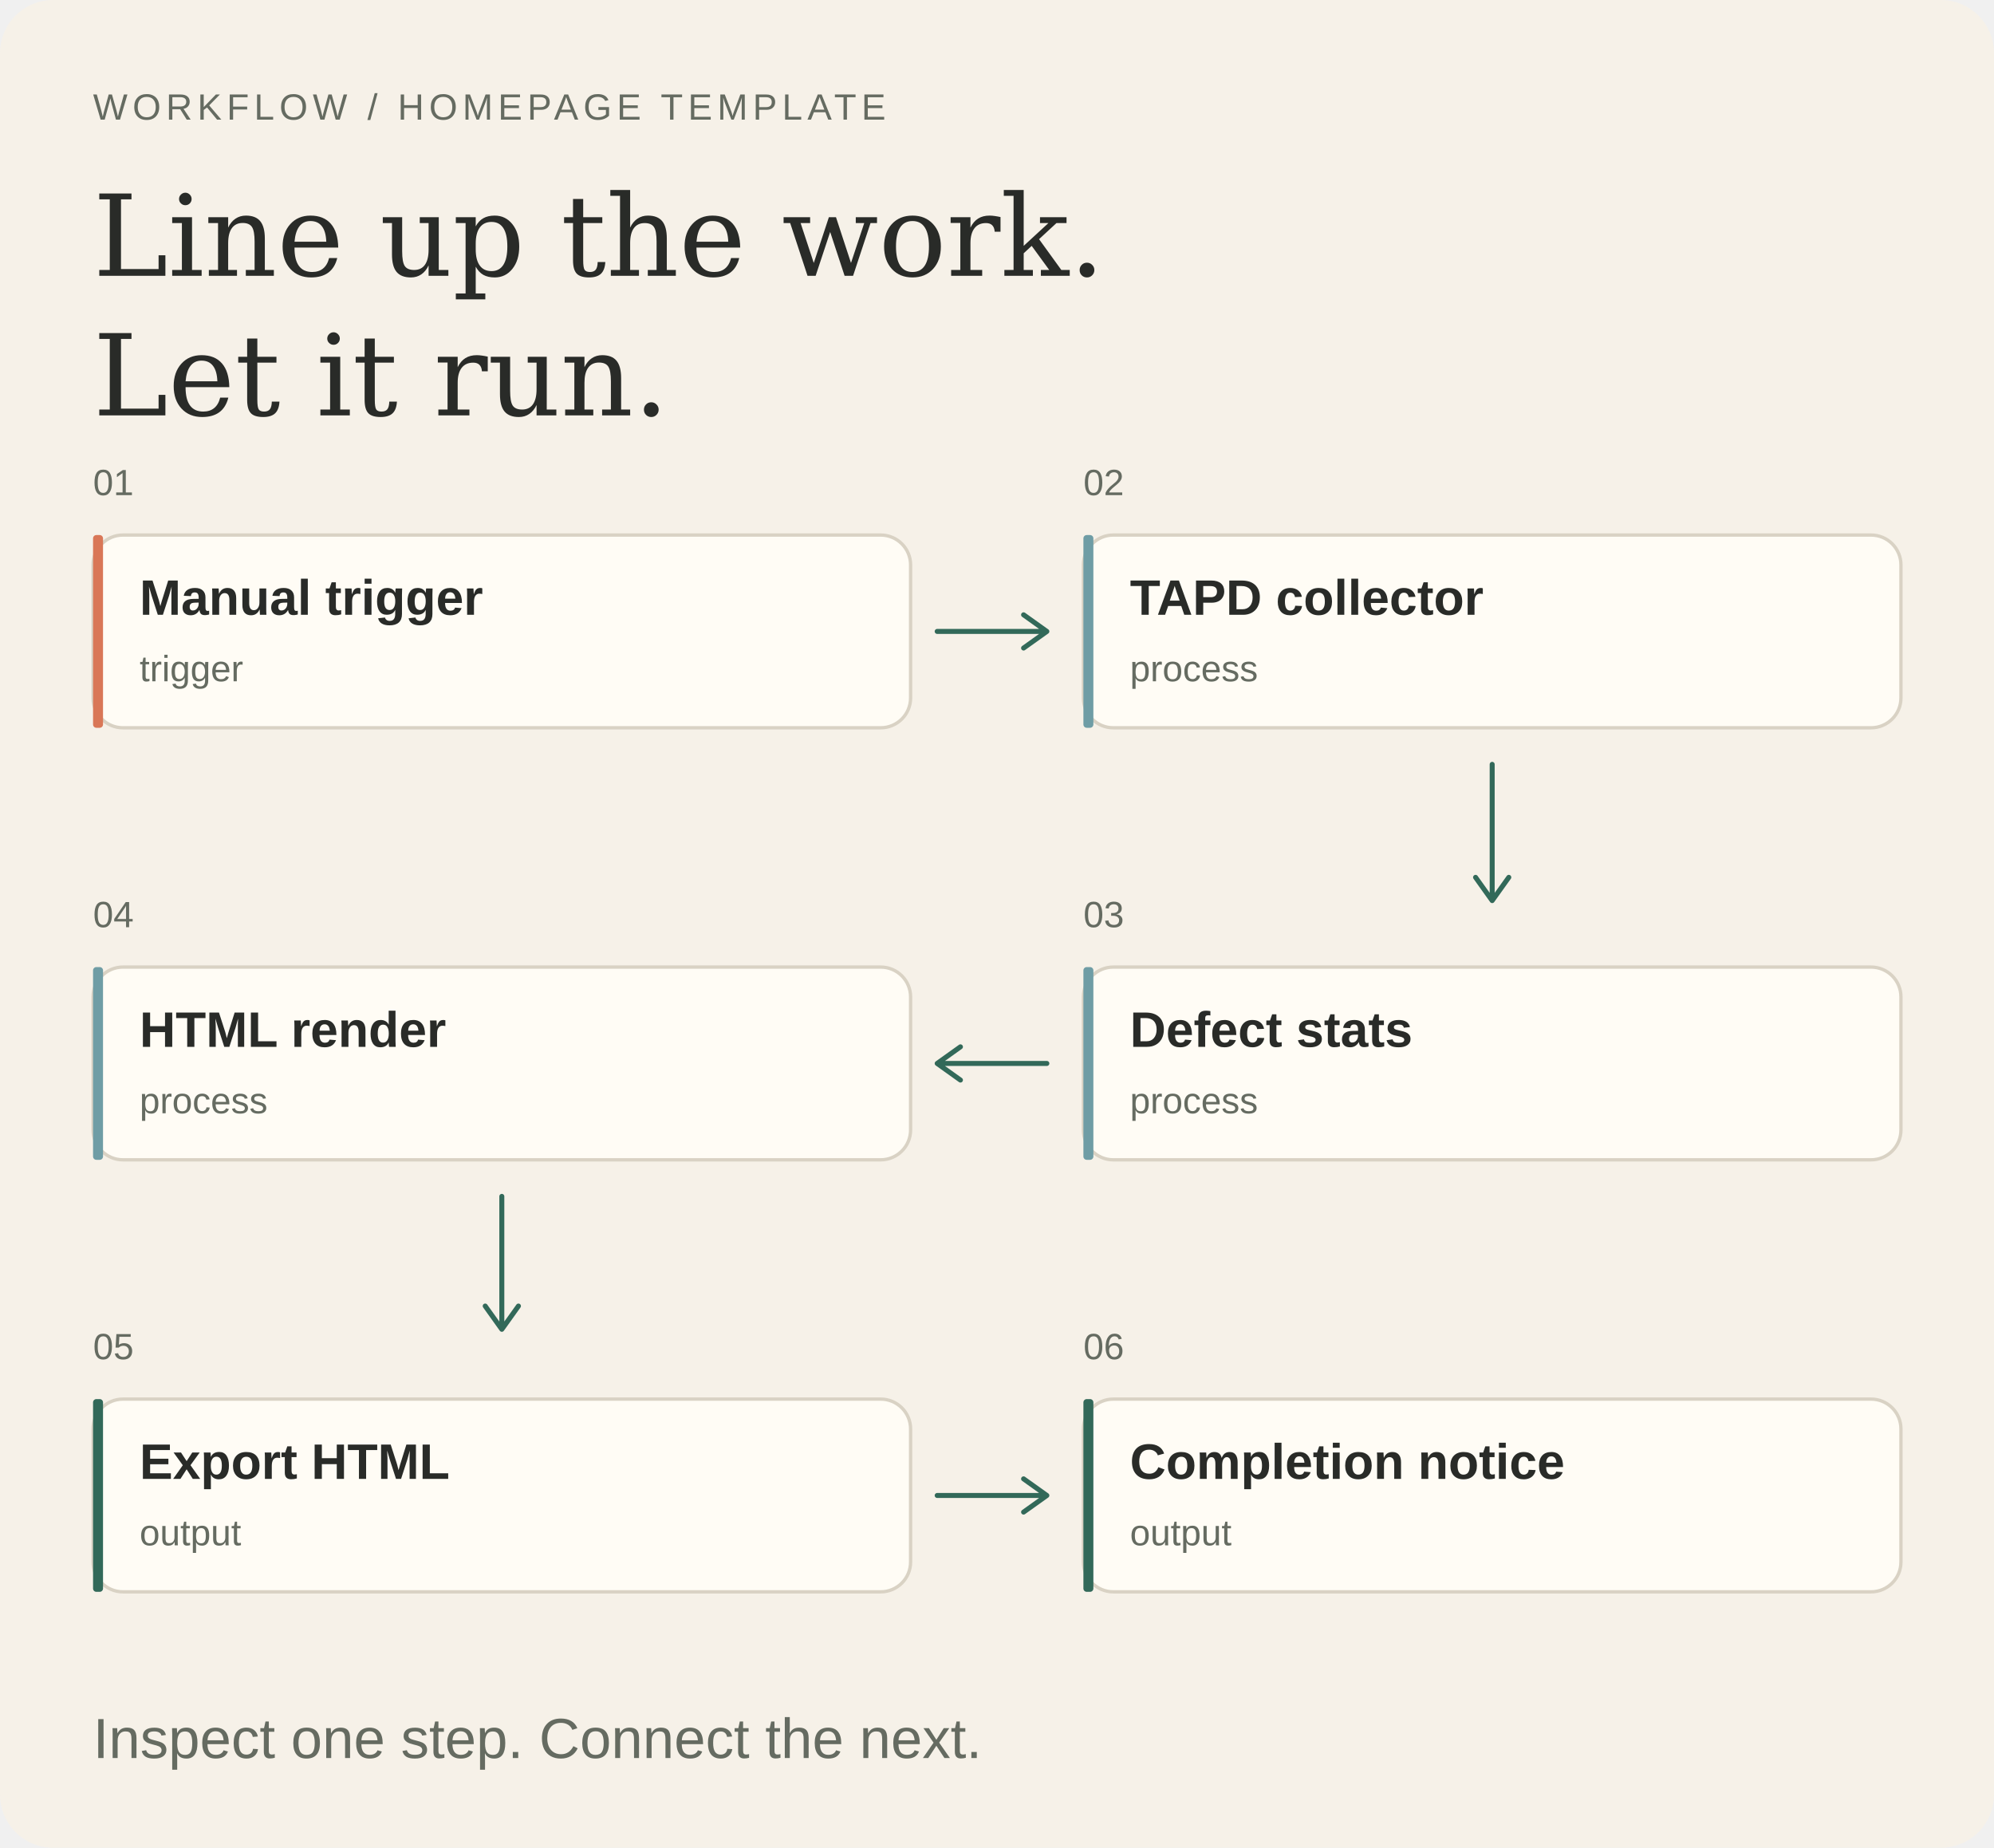
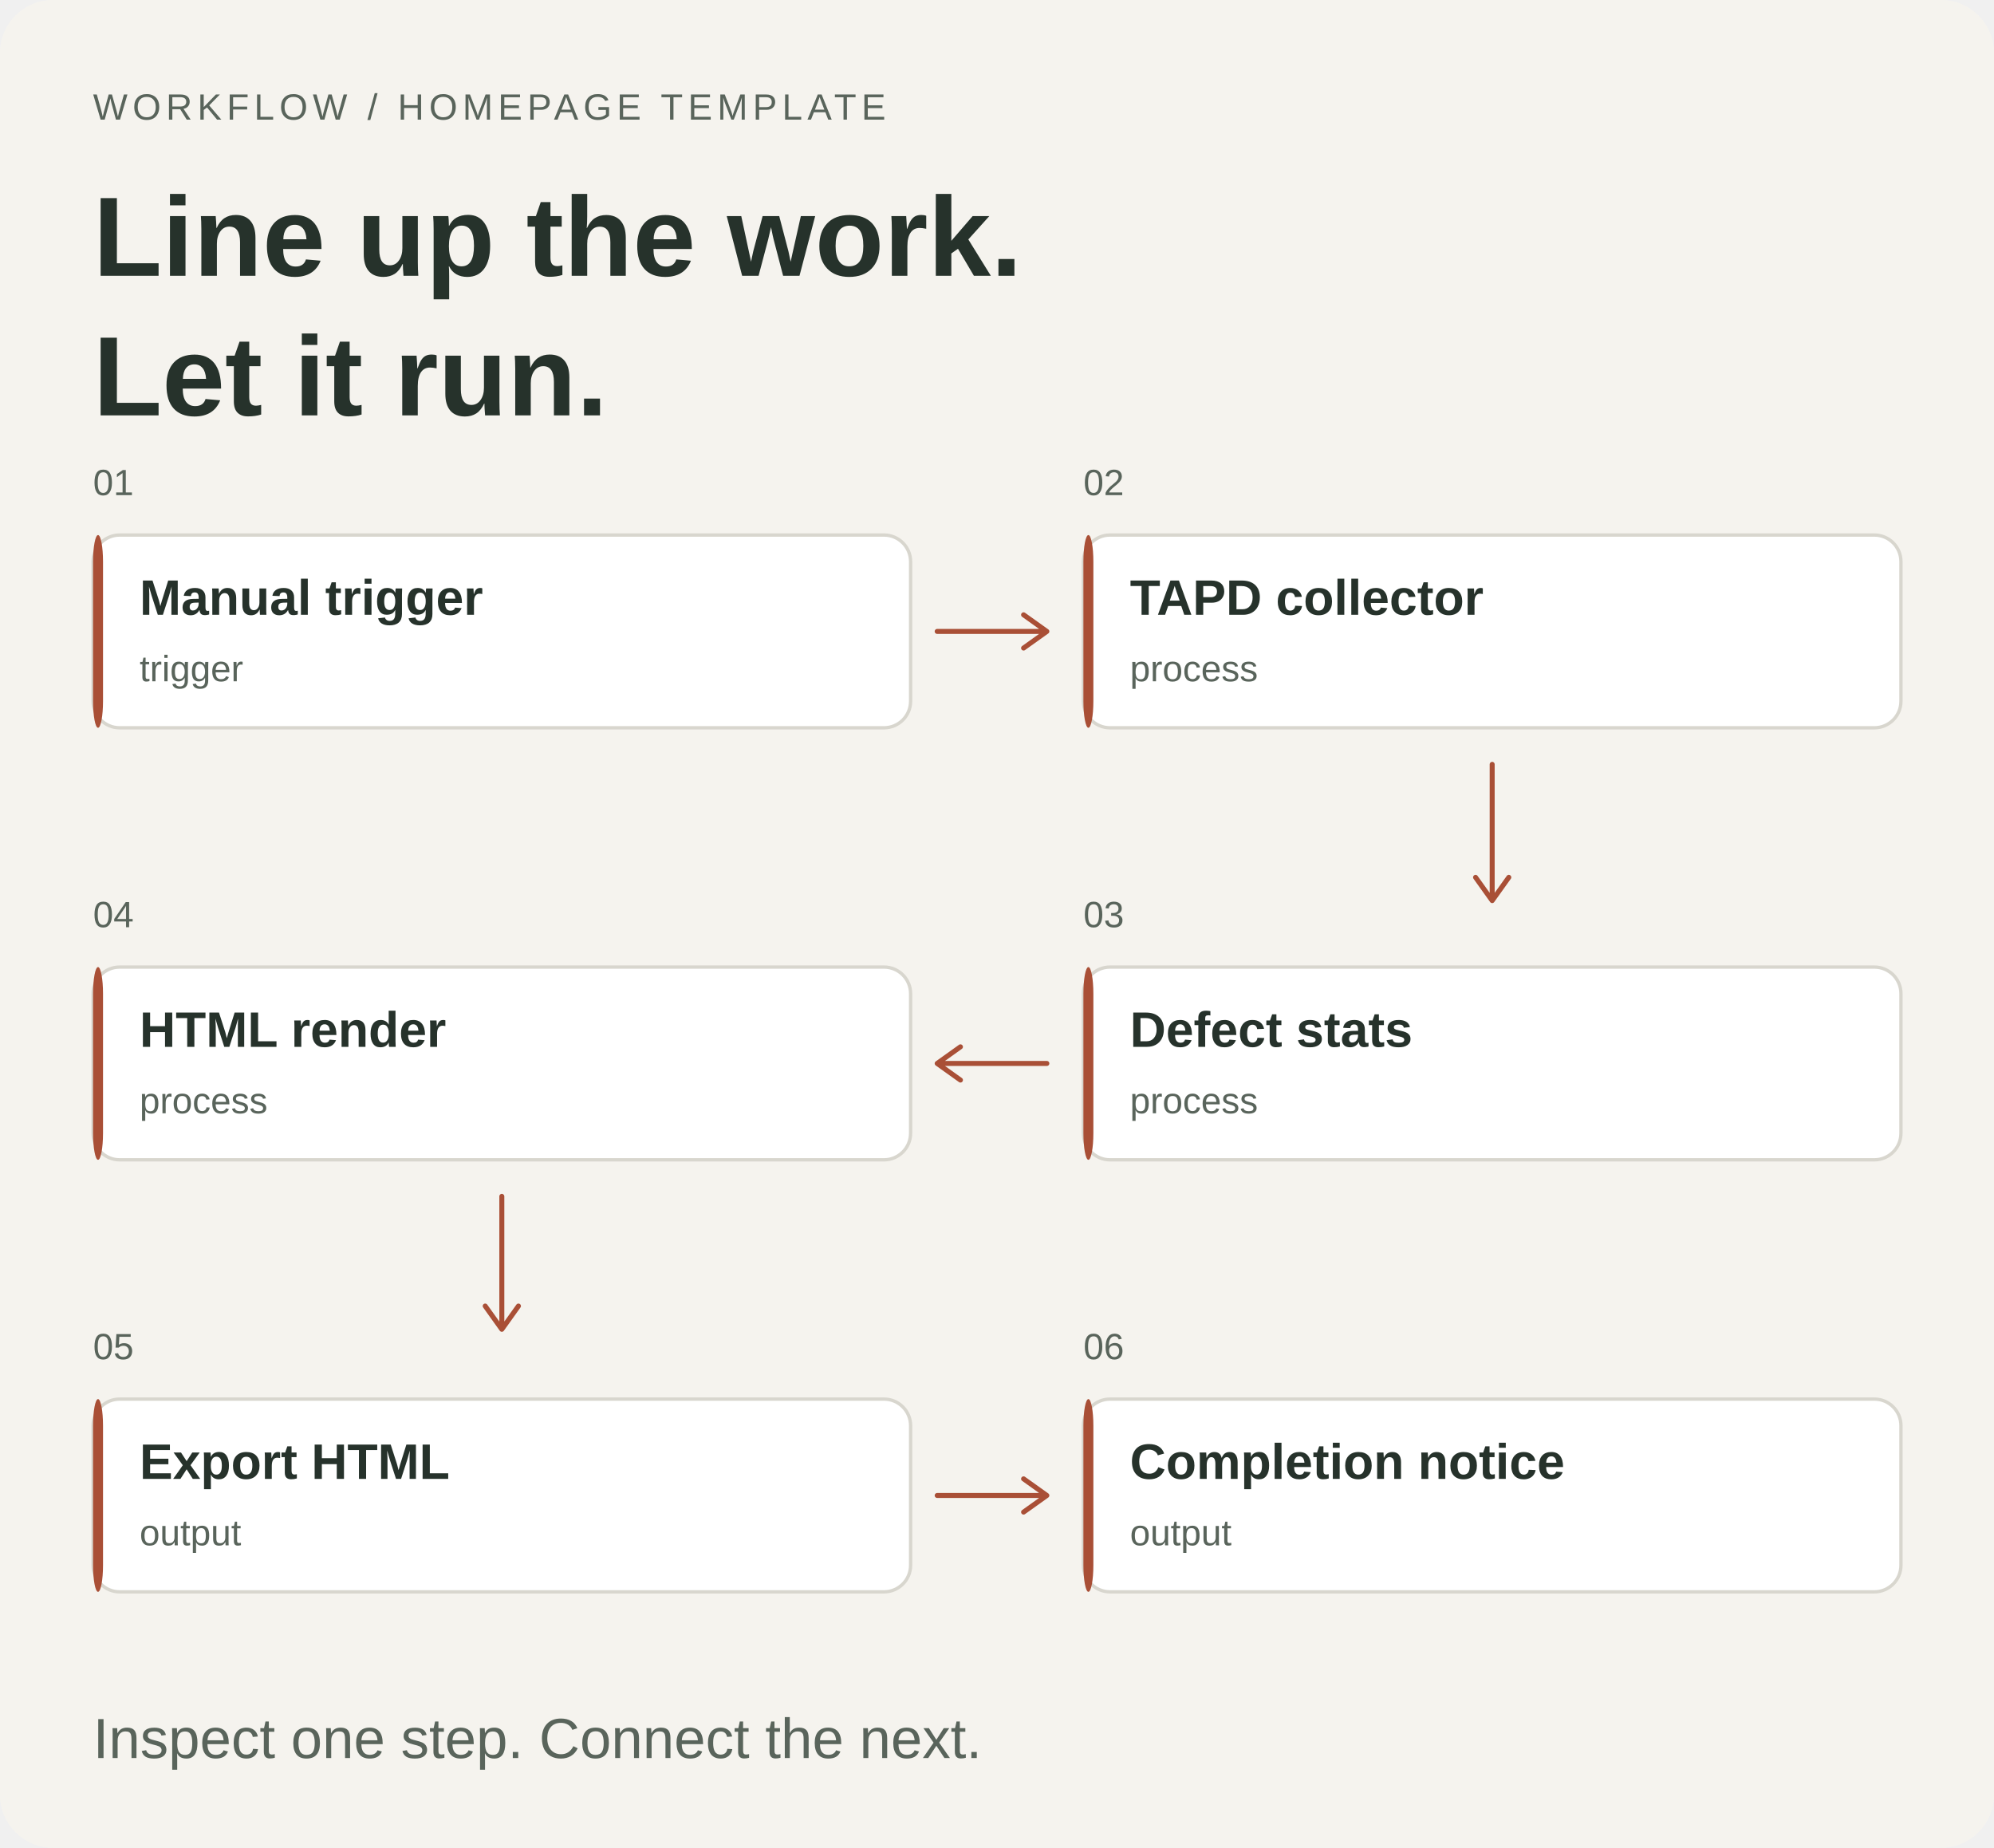
<svg xmlns="http://www.w3.org/2000/svg" width="600" height="556" viewBox="0 0 600 556" role="img" aria-labelledby="title">
  <defs>
+     <clipPath id="frame">
+       <rect x="0" y="0" width="600" height="556" rx="16" />
+     </clipPath>
    <pattern id="dots" width="18" height="18" patternUnits="userSpaceOnUse">
-       <circle cx="2" cy="2" r=".75" fill="#777" opacity=".24" />
+       <circle cx="2" cy="2" r=".75" fill="#D8D6CE" opacity=".24" />
    </pattern>
  </defs>
-   <rect x="0" y="0" width="600" height="556" rx="16" fill="#f6f1e8" />
-   <text x="28" y="36" font-size="11" fill="#656b61" font-weight="400" font-family="Arial, Helvetica, sans-serif" letter-spacing="1.5">WORKFLOW / HOMEPAGE TEMPLATE</text>
-   <text x="28" y="83" font-size="34" fill="#292b28" font-weight="500" font-family="Georgia, DejaVu Serif, serif">Line up the work.</text>
-   <text x="28" y="125" font-size="34" fill="#292b28" font-weight="500" font-family="Georgia, DejaVu Serif, serif">Let it run.</text>
-   <rect x="28" y="161" width="246" height="58" rx="9" fill="#fffcf5" stroke="#d9d2c4" />
-   <rect x="28" y="161" width="3" height="58" rx="1" fill="#D97757" />
-   <text x="42" y="185" font-size="15" fill="#292b28" font-weight="600" font-family="Arial, Helvetica, sans-serif">Manual trigger</text>
-   <text x="42" y="205" font-size="11" fill="#656b61" font-weight="400" font-family="Arial, Helvetica, sans-serif">trigger</text>
-   <text x="28" y="149" font-size="11" fill="#656b61" font-weight="400" font-family="Arial, Helvetica, sans-serif">01</text>
-   <rect x="326" y="161" width="246" height="58" rx="9" fill="#fffcf5" stroke="#d9d2c4" />
-   <rect x="326" y="161" width="3" height="58" rx="1" fill="#6f9da5" />
-   <text x="340" y="185" font-size="15" fill="#292b28" font-weight="600" font-family="Arial, Helvetica, sans-serif">TAPD collector</text>
-   <text x="340" y="205" font-size="11" fill="#656b61" font-weight="400" font-family="Arial, Helvetica, sans-serif">process</text>
-   <text x="326" y="149" font-size="11" fill="#656b61" font-weight="400" font-family="Arial, Helvetica, sans-serif">02</text>
-   <rect x="326" y="291" width="246" height="58" rx="9" fill="#fffcf5" stroke="#d9d2c4" />
-   <rect x="326" y="291" width="3" height="58" rx="1" fill="#6f9da5" />
-   <text x="340" y="315" font-size="15" fill="#292b28" font-weight="600" font-family="Arial, Helvetica, sans-serif">Defect stats</text>
-   <text x="340" y="335" font-size="11" fill="#656b61" font-weight="400" font-family="Arial, Helvetica, sans-serif">process</text>
-   <text x="326" y="279" font-size="11" fill="#656b61" font-weight="400" font-family="Arial, Helvetica, sans-serif">03</text>
-   <rect x="28" y="291" width="246" height="58" rx="9" fill="#fffcf5" stroke="#d9d2c4" />
-   <rect x="28" y="291" width="3" height="58" rx="1" fill="#6f9da5" />
-   <text x="42" y="315" font-size="15" fill="#292b28" font-weight="600" font-family="Arial, Helvetica, sans-serif">HTML render</text>
-   <text x="42" y="335" font-size="11" fill="#656b61" font-weight="400" font-family="Arial, Helvetica, sans-serif">process</text>
-   <text x="28" y="279" font-size="11" fill="#656b61" font-weight="400" font-family="Arial, Helvetica, sans-serif">04</text>
-   <rect x="28" y="421" width="246" height="58" rx="9" fill="#fffcf5" stroke="#d9d2c4" />
-   <rect x="28" y="421" width="3" height="58" rx="1" fill="#326959" />
-   <text x="42" y="445" font-size="15" fill="#292b28" font-weight="600" font-family="Arial, Helvetica, sans-serif">Export HTML</text>
-   <text x="42" y="465" font-size="11" fill="#656b61" font-weight="400" font-family="Arial, Helvetica, sans-serif">output</text>
-   <text x="28" y="409" font-size="11" fill="#656b61" font-weight="400" font-family="Arial, Helvetica, sans-serif">05</text>
-   <rect x="326" y="421" width="246" height="58" rx="9" fill="#fffcf5" stroke="#d9d2c4" />
-   <rect x="326" y="421" width="3" height="58" rx="1" fill="#326959" />
-   <text x="340" y="445" font-size="15" fill="#292b28" font-weight="600" font-family="Arial, Helvetica, sans-serif">Completion notice</text>
-   <text x="340" y="465" font-size="11" fill="#656b61" font-weight="400" font-family="Arial, Helvetica, sans-serif">output</text>
-   <text x="326" y="409" font-size="11" fill="#656b61" font-weight="400" font-family="Arial, Helvetica, sans-serif">06</text>
-   <path d="M282 190H315m-7-5 7 5-7 5" fill="none" stroke="#326959" stroke-width="1.5" stroke-linecap="round" stroke-linejoin="round" />
-   <path d="M282 450H315m-7-5 7 5-7 5" fill="none" stroke="#326959" stroke-width="1.5" stroke-linecap="round" stroke-linejoin="round" />
-   <path d="M449 230V271m-5-7 5 7 5-7" fill="none" stroke="#326959" stroke-width="1.5" stroke-linecap="round" stroke-linejoin="round" />
-   <path d="M151 360V400m-5-7 5 7 5-7" fill="none" stroke="#326959" stroke-width="1.5" stroke-linecap="round" stroke-linejoin="round" />
-   <path d="M315 320H282m7-5-7 5 7 5" fill="none" stroke="#326959" stroke-width="1.5" stroke-linecap="round" stroke-linejoin="round" />
-   <text x="28" y="529" font-size="17" fill="#656b61" font-weight="400" font-family="Arial, Helvetica, sans-serif">Inspect one step. Connect the next.</text>
+   <rect x="0" y="0" width="600" height="556" rx="16" fill="#F5F3EE" />
+   <g clip-path="url(#frame)">
+     <rect x="0" y="0" width="600" height="556" rx="16" fill="#F5F3EE" />
+     <text x="28" y="36" font-size="11" fill="#59645B" font-weight="400" font-family="Arial, Helvetica, sans-serif" letter-spacing="1.5">WORKFLOW / HOMEPAGE TEMPLATE</text>
+     <text x="28" y="83" font-size="34" fill="#26322B" font-weight="700" font-family="Arial, Helvetica, sans-serif">Line up the work.</text>
+     <text x="28" y="125" font-size="34" fill="#26322B" font-weight="700" font-family="Arial, Helvetica, sans-serif">Let it run.</text>
+     <rect x="28" y="161" width="246" height="58" rx="8" fill="#FFFFFF" stroke="#D8D6CE" />
+     <rect x="28" y="161" width="3" height="58" rx="8" fill="#A94F36" />
+     <text x="42" y="185" font-size="15" fill="#26322B" font-weight="600" font-family="Arial, Helvetica, sans-serif">Manual trigger</text>
+     <text x="42" y="205" font-size="11" fill="#59645B" font-weight="400" font-family="Arial, Helvetica, sans-serif">trigger</text>
+     <text x="28" y="149" font-size="11" fill="#59645B" font-weight="400" font-family="Arial, Helvetica, sans-serif">01</text>
+     <rect x="326" y="161" width="246" height="58" rx="8" fill="#FFFFFF" stroke="#D8D6CE" />
+     <rect x="326" y="161" width="3" height="58" rx="8" fill="#A94F36" />
+     <text x="340" y="185" font-size="15" fill="#26322B" font-weight="600" font-family="Arial, Helvetica, sans-serif">TAPD collector</text>
+     <text x="340" y="205" font-size="11" fill="#59645B" font-weight="400" font-family="Arial, Helvetica, sans-serif">process</text>
+     <text x="326" y="149" font-size="11" fill="#59645B" font-weight="400" font-family="Arial, Helvetica, sans-serif">02</text>
+     <rect x="326" y="291" width="246" height="58" rx="8" fill="#FFFFFF" stroke="#D8D6CE" />
+     <rect x="326" y="291" width="3" height="58" rx="8" fill="#A94F36" />
+     <text x="340" y="315" font-size="15" fill="#26322B" font-weight="600" font-family="Arial, Helvetica, sans-serif">Defect stats</text>
+     <text x="340" y="335" font-size="11" fill="#59645B" font-weight="400" font-family="Arial, Helvetica, sans-serif">process</text>
+     <text x="326" y="279" font-size="11" fill="#59645B" font-weight="400" font-family="Arial, Helvetica, sans-serif">03</text>
+     <rect x="28" y="291" width="246" height="58" rx="8" fill="#FFFFFF" stroke="#D8D6CE" />
+     <rect x="28" y="291" width="3" height="58" rx="8" fill="#A94F36" />
+     <text x="42" y="315" font-size="15" fill="#26322B" font-weight="600" font-family="Arial, Helvetica, sans-serif">HTML render</text>
+     <text x="42" y="335" font-size="11" fill="#59645B" font-weight="400" font-family="Arial, Helvetica, sans-serif">process</text>
+     <text x="28" y="279" font-size="11" fill="#59645B" font-weight="400" font-family="Arial, Helvetica, sans-serif">04</text>
+     <rect x="28" y="421" width="246" height="58" rx="8" fill="#FFFFFF" stroke="#D8D6CE" />
+     <rect x="28" y="421" width="3" height="58" rx="8" fill="#A94F36" />
+     <text x="42" y="445" font-size="15" fill="#26322B" font-weight="600" font-family="Arial, Helvetica, sans-serif">Export HTML</text>
+     <text x="42" y="465" font-size="11" fill="#59645B" font-weight="400" font-family="Arial, Helvetica, sans-serif">output</text>
+     <text x="28" y="409" font-size="11" fill="#59645B" font-weight="400" font-family="Arial, Helvetica, sans-serif">05</text>
+     <rect x="326" y="421" width="246" height="58" rx="8" fill="#FFFFFF" stroke="#D8D6CE" />
+     <rect x="326" y="421" width="3" height="58" rx="8" fill="#A94F36" />
+     <text x="340" y="445" font-size="15" fill="#26322B" font-weight="600" font-family="Arial, Helvetica, sans-serif">Completion notice</text>
+     <text x="340" y="465" font-size="11" fill="#59645B" font-weight="400" font-family="Arial, Helvetica, sans-serif">output</text>
+     <text x="326" y="409" font-size="11" fill="#59645B" font-weight="400" font-family="Arial, Helvetica, sans-serif">06</text>
+     <path d="M282 190H315m-7-5 7 5-7 5" fill="none" stroke="#A94F36" stroke-width="1.5" stroke-linecap="round" stroke-linejoin="round" />
+     <path d="M282 450H315m-7-5 7 5-7 5" fill="none" stroke="#A94F36" stroke-width="1.5" stroke-linecap="round" stroke-linejoin="round" />
+     <path d="M449 230V271m-5-7 5 7 5-7" fill="none" stroke="#A94F36" stroke-width="1.5" stroke-linecap="round" stroke-linejoin="round" />
+     <path d="M151 360V400m-5-7 5 7 5-7" fill="none" stroke="#A94F36" stroke-width="1.5" stroke-linecap="round" stroke-linejoin="round" />
+     <path d="M315 320H282m7-5-7 5 7 5" fill="none" stroke="#A94F36" stroke-width="1.5" stroke-linecap="round" stroke-linejoin="round" />
+     <text x="28" y="529" font-size="17" fill="#59645B" font-weight="400" font-family="Arial, Helvetica, sans-serif">Inspect one step. Connect the next.</text>
+   </g>
</svg>
